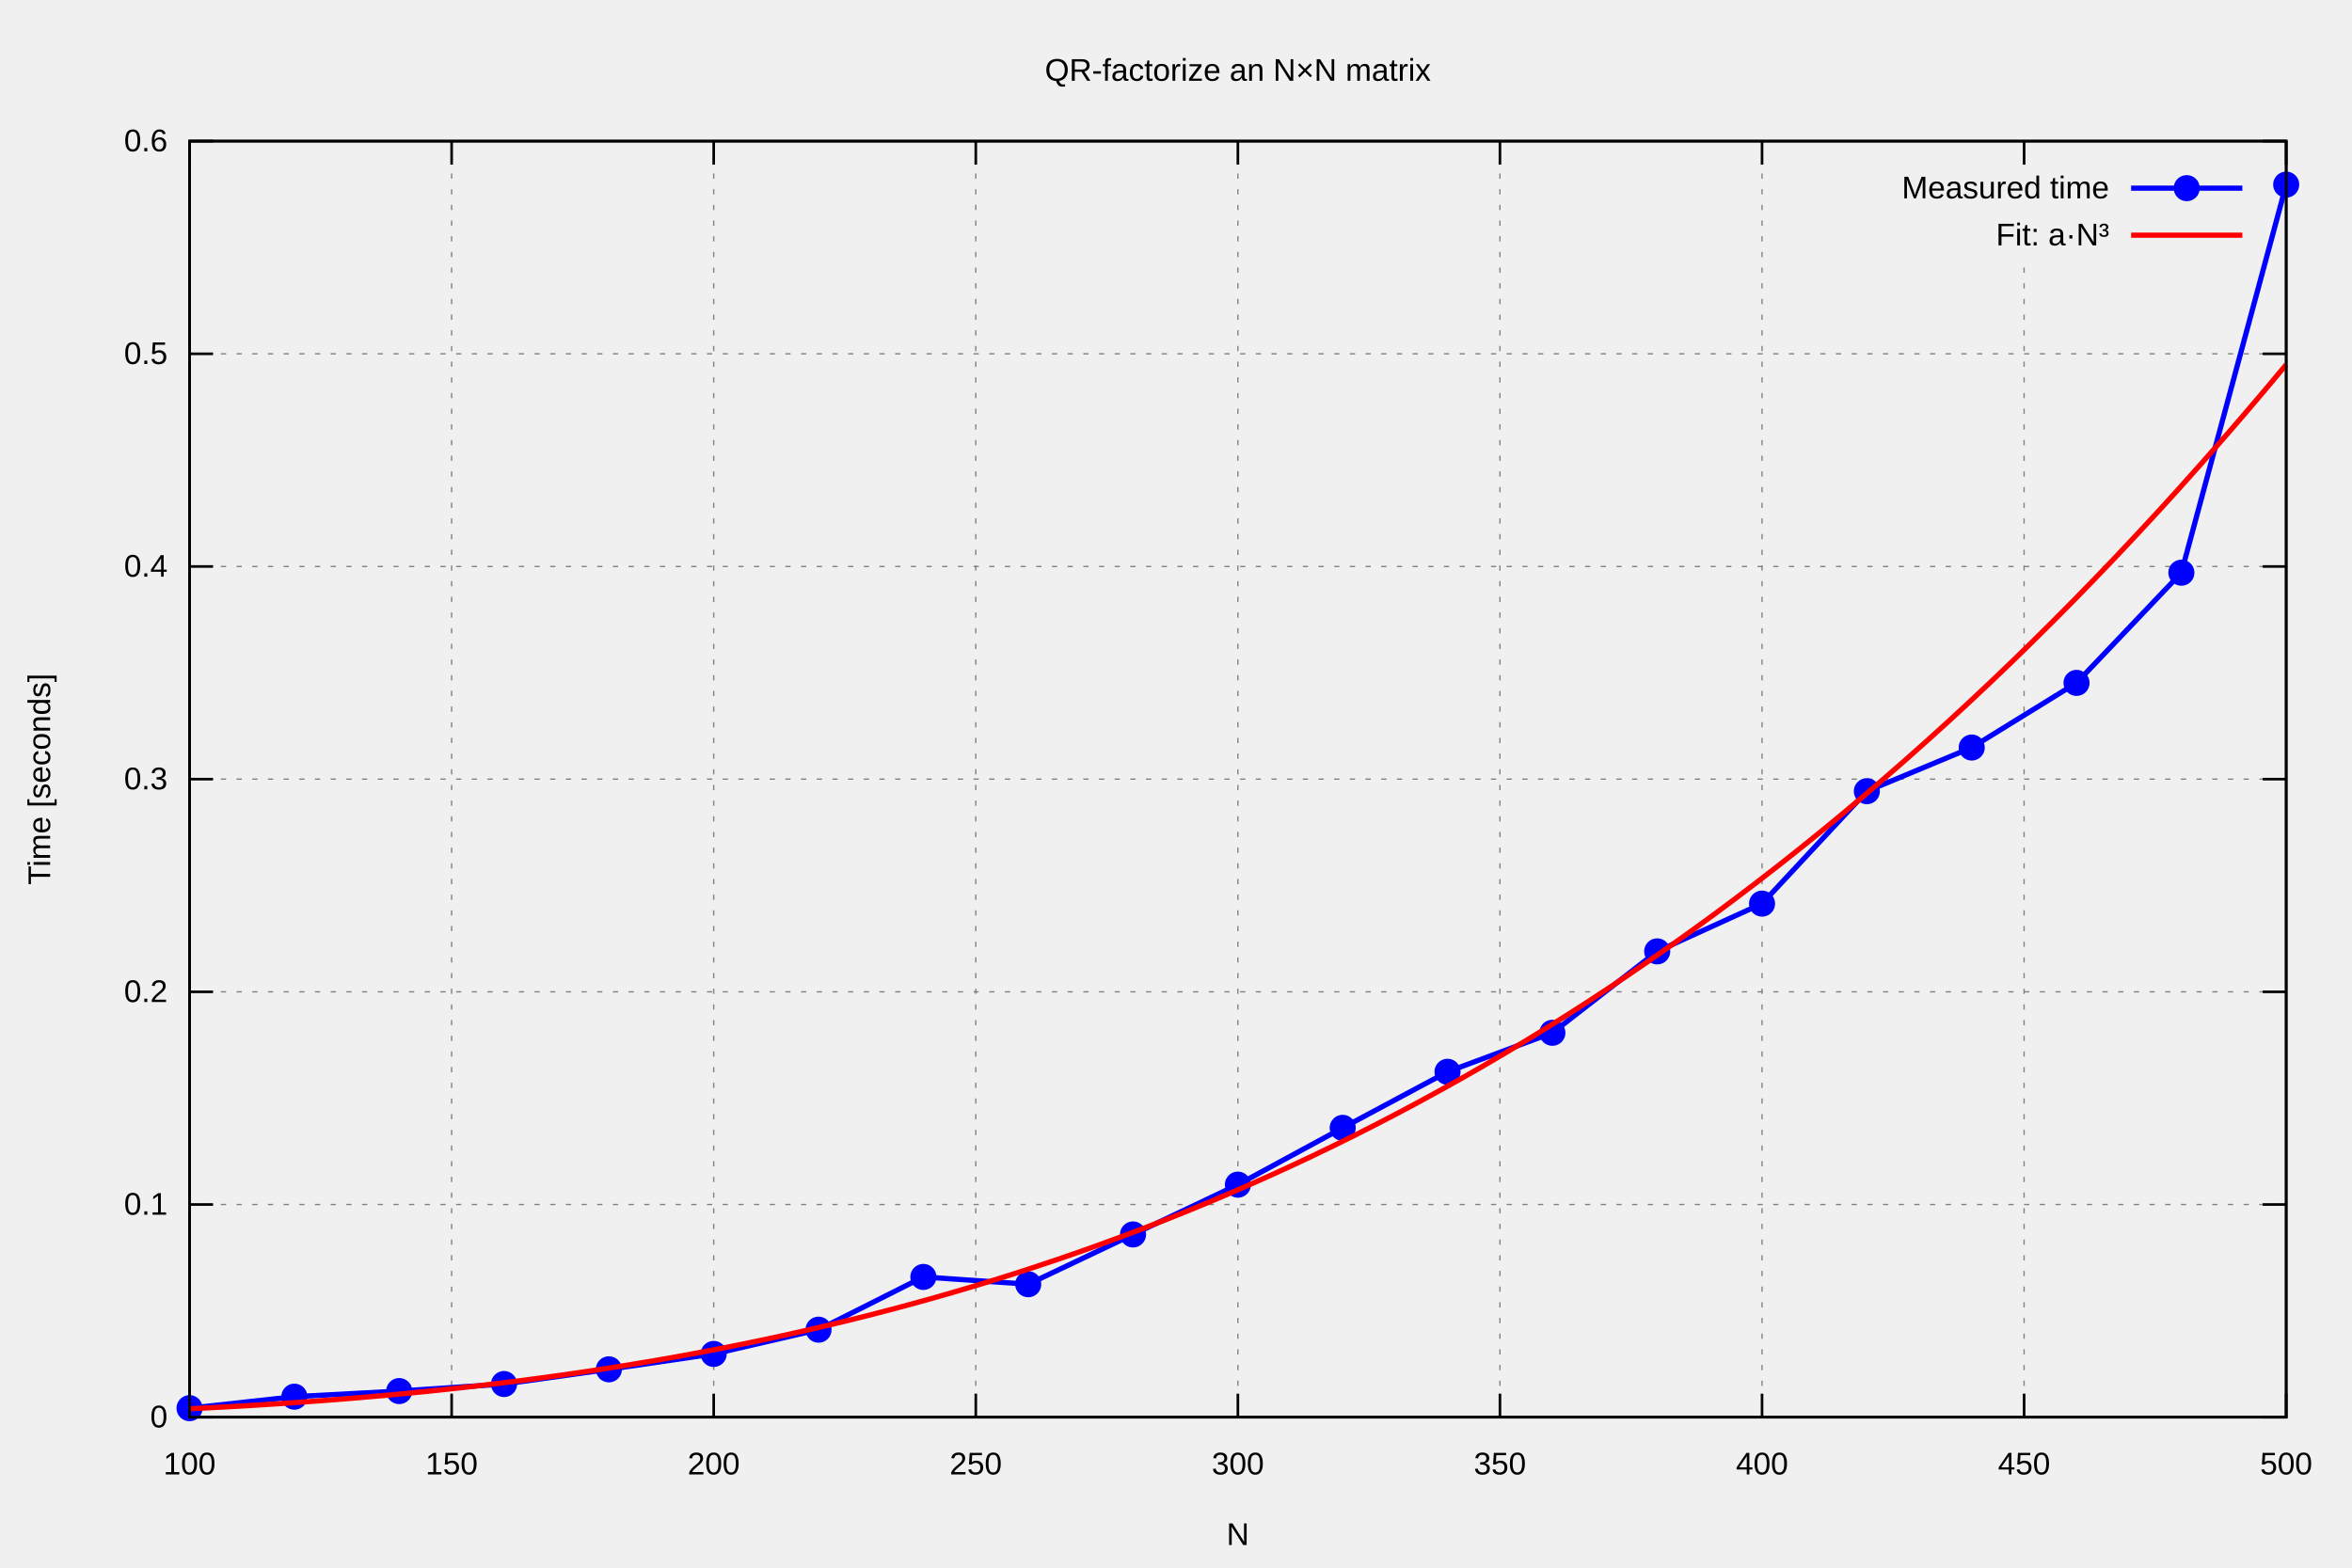
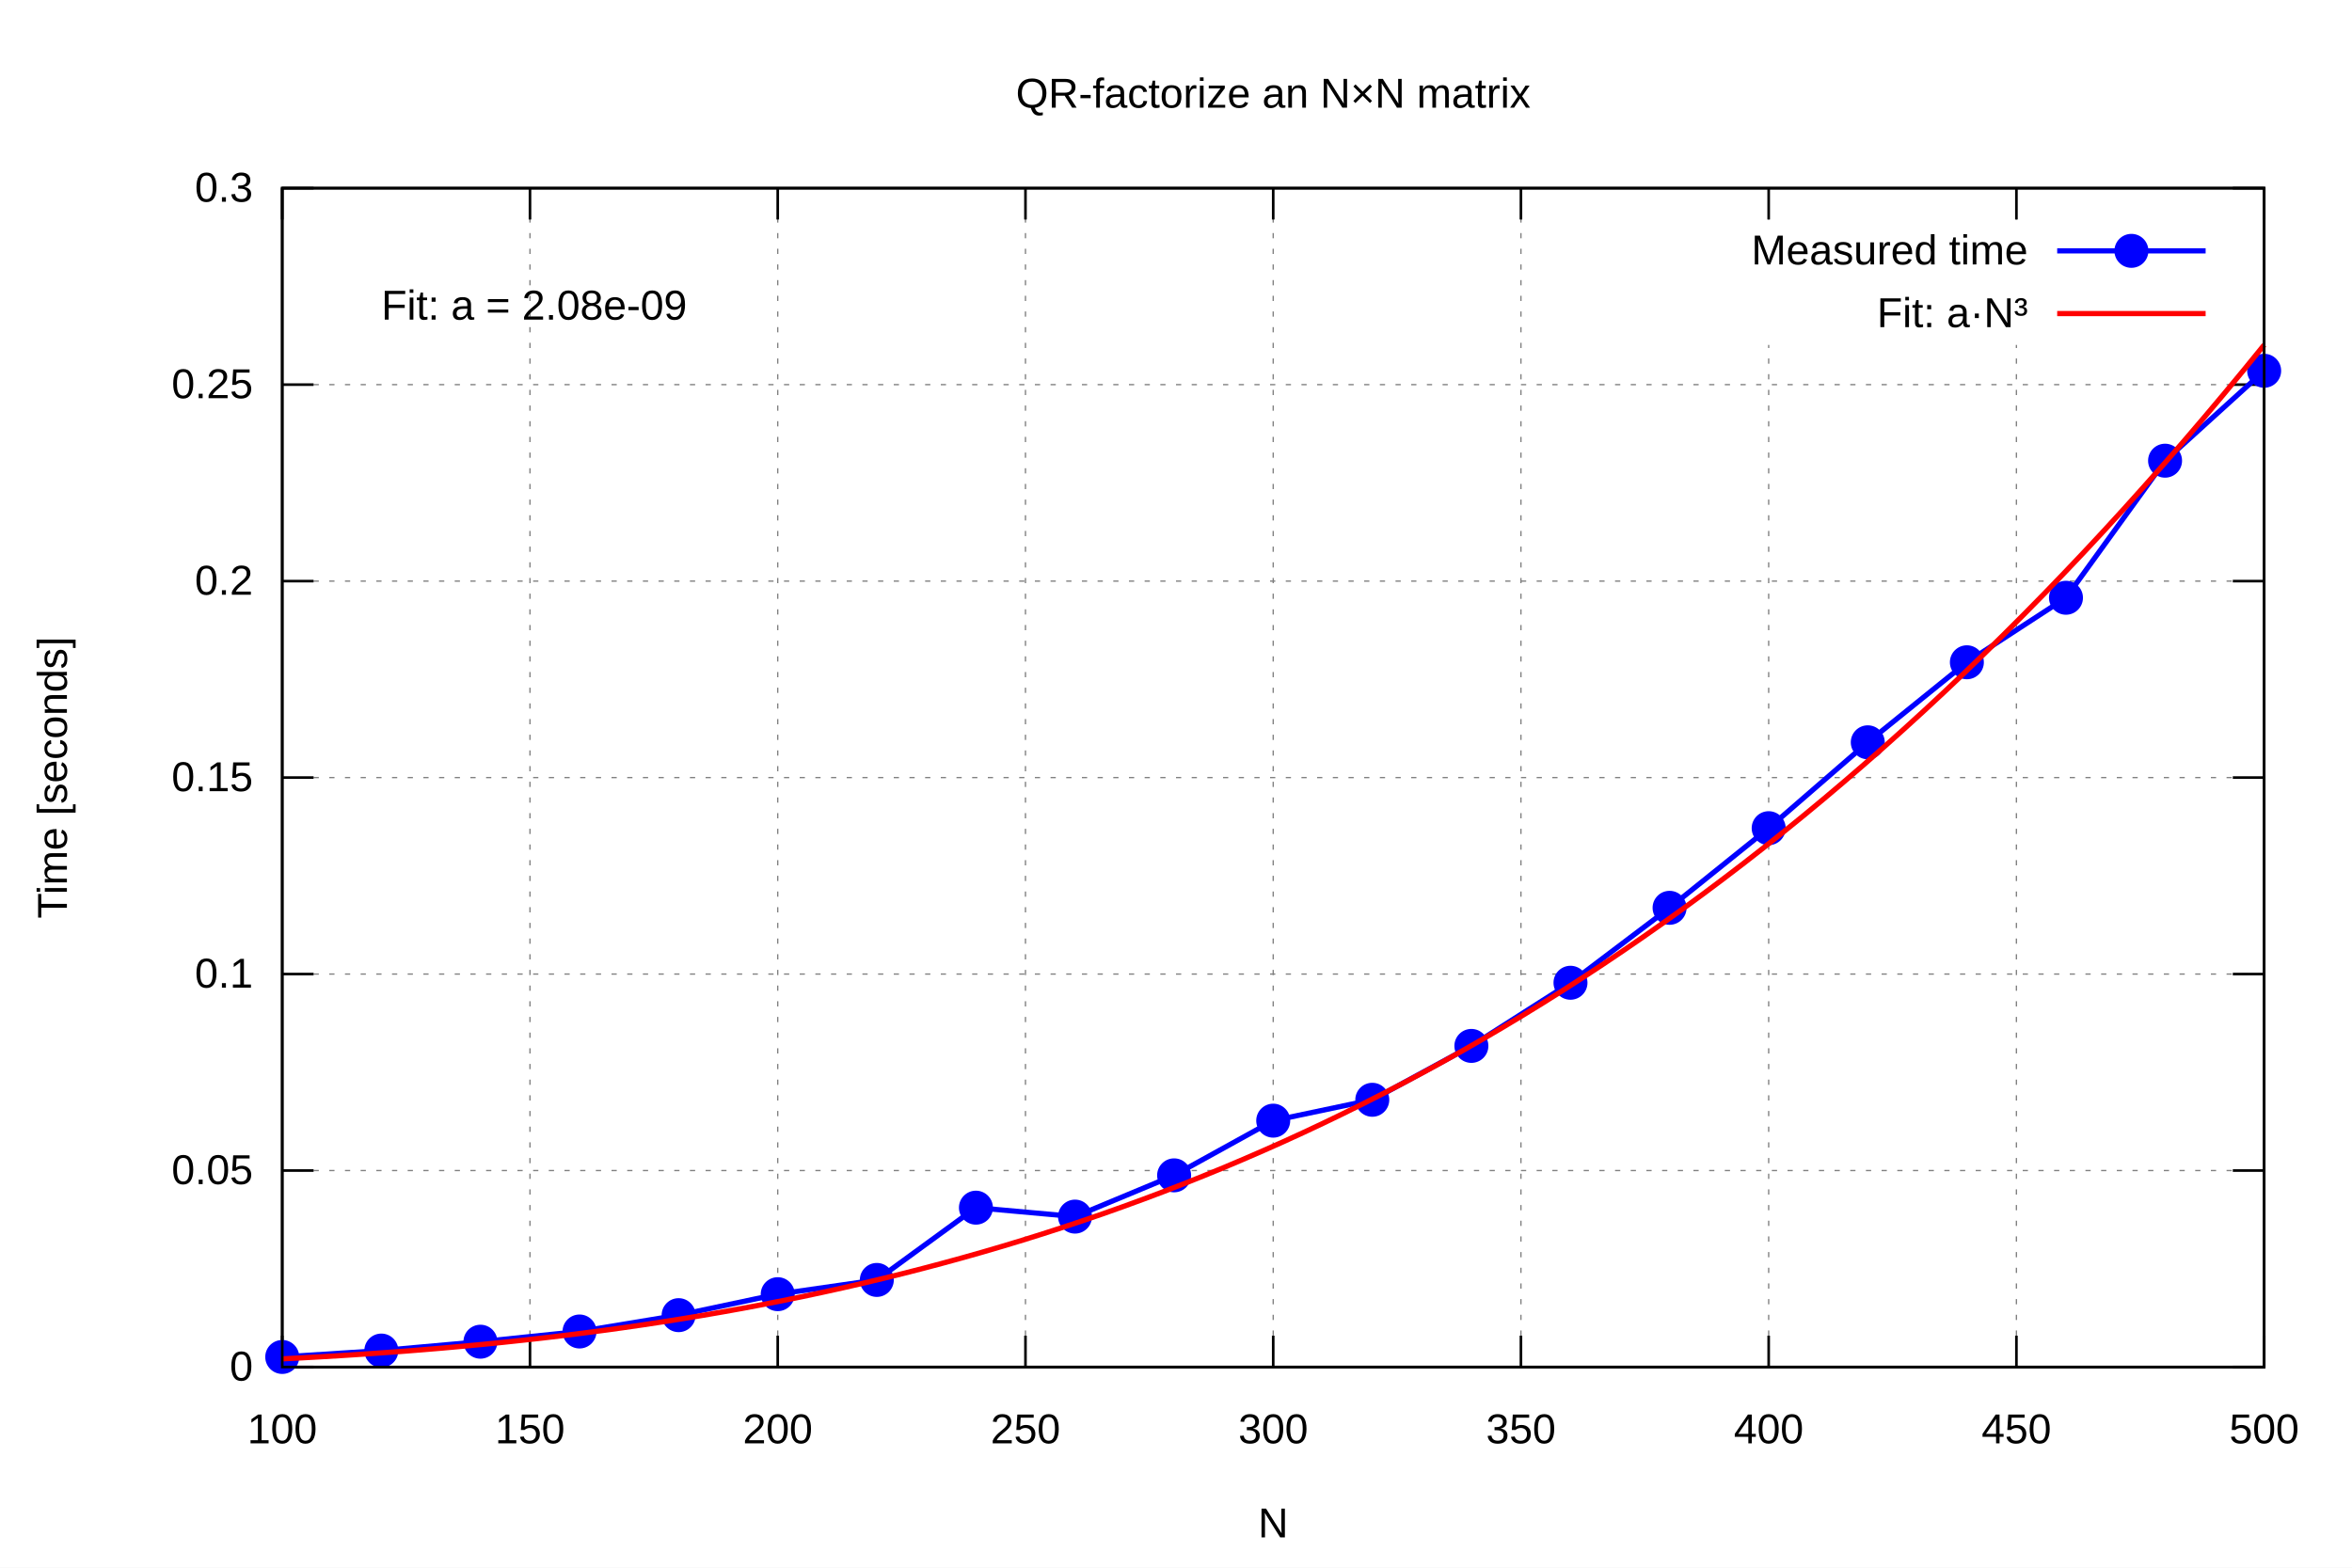
<svg xmlns="http://www.w3.org/2000/svg" xmlns:xlink="http://www.w3.org/1999/xlink" width="900" height="600" viewBox="0 0 900 600">
  <g id="gnuplot_canvas">
-     <rect x="0" y="0" width="900" height="600" fill="none" />
+     <rect x="0" y="0" width="900" height="600" fill="#ffffff" />
    <defs>
      <circle id="gpDot" r="0.5" stroke-width="0.5" stroke="currentColor" />
-       <path id="gpPt0" stroke-width="0.222" stroke="currentColor" d="M-1,0 h2 M0,-1 v2" />
-       <path id="gpPt1" stroke-width="0.222" stroke="currentColor" d="M-1,-1 L1,1 M1,-1 L-1,1" />
-       <path id="gpPt2" stroke-width="0.222" stroke="currentColor" d="M-1,0 L1,0 M0,-1 L0,1 M-1,-1 L1,1 M-1,1 L1,-1" />
-       <rect id="gpPt3" stroke-width="0.222" stroke="currentColor" x="-1" y="-1" width="2" height="2" />
-       <rect id="gpPt4" stroke-width="0.222" stroke="currentColor" fill="currentColor" x="-1" y="-1" width="2" height="2" />
-       <circle id="gpPt5" stroke-width="0.222" stroke="currentColor" cx="0" cy="0" r="1" />
+       <path id="gpPt0" stroke-width="0.167" stroke="currentColor" d="M-1,0 h2 M0,-1 v2" />
+       <path id="gpPt1" stroke-width="0.167" stroke="currentColor" d="M-1,-1 L1,1 M1,-1 L-1,1" />
+       <path id="gpPt2" stroke-width="0.167" stroke="currentColor" d="M-1,0 L1,0 M0,-1 L0,1 M-1,-1 L1,1 M-1,1 L1,-1" />
+       <rect id="gpPt3" stroke-width="0.167" stroke="currentColor" x="-1" y="-1" width="2" height="2" />
+       <rect id="gpPt4" stroke-width="0.167" stroke="currentColor" fill="currentColor" x="-1" y="-1" width="2" height="2" />
+       <circle id="gpPt5" stroke-width="0.167" stroke="currentColor" cx="0" cy="0" r="1" />
      <use xlink:href="#gpPt5" id="gpPt6" fill="currentColor" stroke="none" />
-       <path id="gpPt7" stroke-width="0.222" stroke="currentColor" d="M0,-1.33 L-1.33,0.67 L1.33,0.67 z" />
+       <path id="gpPt7" stroke-width="0.167" stroke="currentColor" d="M0,-1.33 L-1.33,0.67 L1.33,0.67 z" />
      <use xlink:href="#gpPt7" id="gpPt8" fill="currentColor" stroke="none" />
      <use xlink:href="#gpPt7" id="gpPt9" stroke="currentColor" transform="rotate(180)" />
      <use xlink:href="#gpPt9" id="gpPt10" fill="currentColor" stroke="none" />
      <use xlink:href="#gpPt3" id="gpPt11" stroke="currentColor" transform="rotate(45)" />
      <use xlink:href="#gpPt11" id="gpPt12" fill="currentColor" stroke="none" />
-       <path id="gpPt13" stroke-width="0.222" stroke="currentColor" d="M0,1.330 L1.265,0.411 L0.782,-1.067 L-0.782,-1.076 L-1.265,0.411 z" />
+       <path id="gpPt13" stroke-width="0.167" stroke="currentColor" d="M0,1.330 L1.265,0.411 L0.782,-1.067 L-0.782,-1.076 L-1.265,0.411 z" />
      <use xlink:href="#gpPt13" id="gpPt14" fill="currentColor" stroke="none" />
      <filter id="textbox" filterUnits="objectBoundingBox" x="0" y="0" height="1" width="1">
-         <feFlood flood-color="white" flood-opacity="1" result="bgnd" />
+         <feFlood flood-color="#FFFFFF" flood-opacity="1" result="bgnd" />
        <feComposite in="SourceGraphic" in2="bgnd" operator="atop" />
      </filter>
      <filter id="greybox" filterUnits="objectBoundingBox" x="0" y="0" height="1" width="1">
        <feFlood flood-color="lightgrey" flood-opacity="1" result="grey" />
        <feComposite in="SourceGraphic" in2="grey" operator="atop" />
      </filter>
    </defs>
-     <g fill="none" color="white" stroke="currentColor" stroke-width="1.00" stroke-linecap="butt" stroke-linejoin="miter">
- </g>
-     <g fill="none" color="black" stroke="currentColor" stroke-width="1.00" stroke-linecap="butt" stroke-linejoin="miter">
- </g>
-     <g fill="none" color="black" stroke="black" stroke-width="0.50" stroke-linecap="butt" stroke-linejoin="miter">
- </g>
-     <g fill="none" color="gray" stroke="currentColor" stroke-width="0.50" stroke-linecap="butt" stroke-linejoin="miter">
-       <path stroke="gray" stroke-dasharray="2,4" class="gridline" d="M72.53,542.40 L874.82,542.40  " />
-     </g>
-     <g fill="none" color="gray" stroke="gray" stroke-width="1.00" stroke-linecap="butt" stroke-linejoin="miter">
- </g>
-     <g fill="none" color="black" stroke="currentColor" stroke-width="1.00" stroke-linecap="butt" stroke-linejoin="miter">
-       <path stroke="black" d="M72.53,542.40 L81.53,542.40 M874.82,542.40 L865.82,542.40  " />
-       <g transform="translate(64.14,546.30)" stroke="none" fill="black" font-family="Arial" font-size="12.00" text-anchor="end">
+     <g fill="none" color="#FFFFFF" stroke="currentColor" stroke-width="1.00" stroke-linecap="butt" stroke-linejoin="miter">
+ </g>
+     <g fill="none" color="black" stroke="currentColor" stroke-width="1.00" stroke-linecap="butt" stroke-linejoin="miter">
+ </g>
+     <g fill="none" color="black" stroke="black" stroke-width="0.50" stroke-linecap="butt" stroke-linejoin="miter">
+ </g>
+     <g fill="none" color="gray" stroke="currentColor" stroke-width="0.50" stroke-linecap="butt" stroke-linejoin="miter">
+       <path stroke="gray" stroke-dasharray="2,4" class="gridline" d="M108.00,523.20 L866.39,523.20  " />
+     </g>
+     <g fill="none" color="gray" stroke="gray" stroke-width="1.00" stroke-linecap="butt" stroke-linejoin="miter">
+ </g>
+     <g fill="none" color="black" stroke="currentColor" stroke-width="1.00" stroke-linecap="butt" stroke-linejoin="miter">
+       <path stroke="black" d="M108.00,523.20 L120.00,523.20 M866.39,523.20 L854.39,523.20  " />
+       <g transform="translate(96.80,528.40)" stroke="none" fill="black" font-family="Arial" font-size="16.00" text-anchor="end">
        <text>
          <tspan font-family="Arial"> 0</tspan>
        </text>
      </g>
    </g>
    <g fill="none" color="black" stroke="currentColor" stroke-width="1.00" stroke-linecap="butt" stroke-linejoin="miter">
</g>
    <g fill="none" color="black" stroke="black" stroke-width="0.50" stroke-linecap="butt" stroke-linejoin="miter">
</g>
    <g fill="none" color="gray" stroke="currentColor" stroke-width="0.50" stroke-linecap="butt" stroke-linejoin="miter">
-       <path stroke="gray" stroke-dasharray="2,4" class="gridline" d="M72.53,461.00 L874.82,461.00  " />
-     </g>
-     <g fill="none" color="gray" stroke="gray" stroke-width="1.00" stroke-linecap="butt" stroke-linejoin="miter">
- </g>
-     <g fill="none" color="black" stroke="currentColor" stroke-width="1.00" stroke-linecap="butt" stroke-linejoin="miter">
-       <path stroke="black" d="M72.53,461.00 L81.53,461.00 M874.82,461.00 L865.82,461.00  " />
-       <g transform="translate(64.14,464.90)" stroke="none" fill="black" font-family="Arial" font-size="12.00" text-anchor="end">
+       <path stroke="gray" stroke-dasharray="2,4" class="gridline" d="M108.00,448.00 L866.39,448.00  " />
+     </g>
+     <g fill="none" color="gray" stroke="gray" stroke-width="1.00" stroke-linecap="butt" stroke-linejoin="miter">
+ </g>
+     <g fill="none" color="black" stroke="currentColor" stroke-width="1.00" stroke-linecap="butt" stroke-linejoin="miter">
+       <path stroke="black" d="M108.00,448.00 L120.00,448.00 M866.39,448.00 L854.39,448.00  " />
+       <g transform="translate(96.80,453.20)" stroke="none" fill="black" font-family="Arial" font-size="16.00" text-anchor="end">
+         <text>
+           <tspan font-family="Arial"> 0.05</tspan>
+         </text>
+       </g>
+     </g>
+     <g fill="none" color="black" stroke="currentColor" stroke-width="1.00" stroke-linecap="butt" stroke-linejoin="miter">
+ </g>
+     <g fill="none" color="black" stroke="black" stroke-width="0.50" stroke-linecap="butt" stroke-linejoin="miter">
+ </g>
+     <g fill="none" color="gray" stroke="currentColor" stroke-width="0.50" stroke-linecap="butt" stroke-linejoin="miter">
+       <path stroke="gray" stroke-dasharray="2,4" class="gridline" d="M108.00,372.80 L866.39,372.80  " />
+     </g>
+     <g fill="none" color="gray" stroke="gray" stroke-width="1.00" stroke-linecap="butt" stroke-linejoin="miter">
+ </g>
+     <g fill="none" color="black" stroke="currentColor" stroke-width="1.00" stroke-linecap="butt" stroke-linejoin="miter">
+       <path stroke="black" d="M108.00,372.80 L120.00,372.80 M866.39,372.80 L854.39,372.80  " />
+       <g transform="translate(96.80,378.00)" stroke="none" fill="black" font-family="Arial" font-size="16.00" text-anchor="end">
        <text>
          <tspan font-family="Arial"> 0.1</tspan>
        </text>
      </g>
    </g>
    <g fill="none" color="black" stroke="currentColor" stroke-width="1.00" stroke-linecap="butt" stroke-linejoin="miter">
</g>
    <g fill="none" color="black" stroke="black" stroke-width="0.50" stroke-linecap="butt" stroke-linejoin="miter">
</g>
    <g fill="none" color="gray" stroke="currentColor" stroke-width="0.50" stroke-linecap="butt" stroke-linejoin="miter">
-       <path stroke="gray" stroke-dasharray="2,4" class="gridline" d="M72.53,379.60 L874.82,379.60  " />
-     </g>
-     <g fill="none" color="gray" stroke="gray" stroke-width="1.00" stroke-linecap="butt" stroke-linejoin="miter">
- </g>
-     <g fill="none" color="black" stroke="currentColor" stroke-width="1.00" stroke-linecap="butt" stroke-linejoin="miter">
-       <path stroke="black" d="M72.53,379.60 L81.53,379.60 M874.82,379.60 L865.82,379.60  " />
-       <g transform="translate(64.14,383.50)" stroke="none" fill="black" font-family="Arial" font-size="12.00" text-anchor="end">
+       <path stroke="gray" stroke-dasharray="2,4" class="gridline" d="M108.00,297.60 L866.39,297.60  " />
+     </g>
+     <g fill="none" color="gray" stroke="gray" stroke-width="1.00" stroke-linecap="butt" stroke-linejoin="miter">
+ </g>
+     <g fill="none" color="black" stroke="currentColor" stroke-width="1.00" stroke-linecap="butt" stroke-linejoin="miter">
+       <path stroke="black" d="M108.00,297.60 L120.00,297.60 M866.39,297.60 L854.39,297.60  " />
+       <g transform="translate(96.80,302.80)" stroke="none" fill="black" font-family="Arial" font-size="16.00" text-anchor="end">
+         <text>
+           <tspan font-family="Arial"> 0.15</tspan>
+         </text>
+       </g>
+     </g>
+     <g fill="none" color="black" stroke="currentColor" stroke-width="1.00" stroke-linecap="butt" stroke-linejoin="miter">
+ </g>
+     <g fill="none" color="black" stroke="black" stroke-width="0.50" stroke-linecap="butt" stroke-linejoin="miter">
+ </g>
+     <g fill="none" color="gray" stroke="currentColor" stroke-width="0.50" stroke-linecap="butt" stroke-linejoin="miter">
+       <path stroke="gray" stroke-dasharray="2,4" class="gridline" d="M108.00,222.41 L866.39,222.41  " />
+     </g>
+     <g fill="none" color="gray" stroke="gray" stroke-width="1.00" stroke-linecap="butt" stroke-linejoin="miter">
+ </g>
+     <g fill="none" color="black" stroke="currentColor" stroke-width="1.00" stroke-linecap="butt" stroke-linejoin="miter">
+       <path stroke="black" d="M108.00,222.41 L120.00,222.41 M866.39,222.41 L854.39,222.41  " />
+       <g transform="translate(96.80,227.61)" stroke="none" fill="black" font-family="Arial" font-size="16.00" text-anchor="end">
        <text>
          <tspan font-family="Arial"> 0.2</tspan>
        </text>
      </g>
    </g>
    <g fill="none" color="black" stroke="currentColor" stroke-width="1.00" stroke-linecap="butt" stroke-linejoin="miter">
</g>
    <g fill="none" color="black" stroke="black" stroke-width="0.50" stroke-linecap="butt" stroke-linejoin="miter">
</g>
    <g fill="none" color="gray" stroke="currentColor" stroke-width="0.50" stroke-linecap="butt" stroke-linejoin="miter">
-       <path stroke="gray" stroke-dasharray="2,4" class="gridline" d="M72.53,298.20 L874.82,298.20  " />
-     </g>
-     <g fill="none" color="gray" stroke="gray" stroke-width="1.00" stroke-linecap="butt" stroke-linejoin="miter">
- </g>
-     <g fill="none" color="black" stroke="currentColor" stroke-width="1.00" stroke-linecap="butt" stroke-linejoin="miter">
-       <path stroke="black" d="M72.53,298.20 L81.53,298.20 M874.82,298.20 L865.82,298.20  " />
-       <g transform="translate(64.14,302.10)" stroke="none" fill="black" font-family="Arial" font-size="12.00" text-anchor="end">
+       <path stroke="gray" stroke-dasharray="2,4" class="gridline" d="M108.00,147.21 L866.39,147.21  " />
+     </g>
+     <g fill="none" color="gray" stroke="gray" stroke-width="1.00" stroke-linecap="butt" stroke-linejoin="miter">
+ </g>
+     <g fill="none" color="black" stroke="currentColor" stroke-width="1.00" stroke-linecap="butt" stroke-linejoin="miter">
+       <path stroke="black" d="M108.00,147.21 L120.00,147.21 M866.39,147.21 L854.39,147.21  " />
+       <g transform="translate(96.80,152.41)" stroke="none" fill="black" font-family="Arial" font-size="16.00" text-anchor="end">
+         <text>
+           <tspan font-family="Arial"> 0.25</tspan>
+         </text>
+       </g>
+     </g>
+     <g fill="none" color="black" stroke="currentColor" stroke-width="1.00" stroke-linecap="butt" stroke-linejoin="miter">
+ </g>
+     <g fill="none" color="black" stroke="black" stroke-width="0.50" stroke-linecap="butt" stroke-linejoin="miter">
+ </g>
+     <g fill="none" color="gray" stroke="currentColor" stroke-width="0.50" stroke-linecap="butt" stroke-linejoin="miter">
+       <path stroke="gray" stroke-dasharray="2,4" class="gridline" d="M108.00,72.01 L866.39,72.01  " />
+     </g>
+     <g fill="none" color="gray" stroke="gray" stroke-width="1.00" stroke-linecap="butt" stroke-linejoin="miter">
+ </g>
+     <g fill="none" color="black" stroke="currentColor" stroke-width="1.00" stroke-linecap="butt" stroke-linejoin="miter">
+       <path stroke="black" d="M108.00,72.01 L120.00,72.01 M866.39,72.01 L854.39,72.01  " />
+       <g transform="translate(96.80,77.21)" stroke="none" fill="black" font-family="Arial" font-size="16.00" text-anchor="end">
        <text>
          <tspan font-family="Arial"> 0.3</tspan>
        </text>
      </g>
    </g>
    <g fill="none" color="black" stroke="currentColor" stroke-width="1.00" stroke-linecap="butt" stroke-linejoin="miter">
</g>
    <g fill="none" color="black" stroke="black" stroke-width="0.50" stroke-linecap="butt" stroke-linejoin="miter">
</g>
    <g fill="none" color="gray" stroke="currentColor" stroke-width="0.50" stroke-linecap="butt" stroke-linejoin="miter">
-       <path stroke="gray" stroke-dasharray="2,4" class="gridline" d="M72.53,216.81 L874.82,216.81  " />
-     </g>
-     <g fill="none" color="gray" stroke="gray" stroke-width="1.00" stroke-linecap="butt" stroke-linejoin="miter">
- </g>
-     <g fill="none" color="black" stroke="currentColor" stroke-width="1.00" stroke-linecap="butt" stroke-linejoin="miter">
-       <path stroke="black" d="M72.53,216.81 L81.53,216.81 M874.82,216.81 L865.82,216.81  " />
-       <g transform="translate(64.14,220.71)" stroke="none" fill="black" font-family="Arial" font-size="12.00" text-anchor="end">
-         <text>
-           <tspan font-family="Arial"> 0.4</tspan>
-         </text>
-       </g>
-     </g>
-     <g fill="none" color="black" stroke="currentColor" stroke-width="1.00" stroke-linecap="butt" stroke-linejoin="miter">
- </g>
-     <g fill="none" color="black" stroke="black" stroke-width="0.50" stroke-linecap="butt" stroke-linejoin="miter">
- </g>
-     <g fill="none" color="gray" stroke="currentColor" stroke-width="0.50" stroke-linecap="butt" stroke-linejoin="miter">
-       <path stroke="gray" stroke-dasharray="2,4" class="gridline" d="M72.53,135.41 L874.82,135.41  " />
-     </g>
-     <g fill="none" color="gray" stroke="gray" stroke-width="1.00" stroke-linecap="butt" stroke-linejoin="miter">
- </g>
-     <g fill="none" color="black" stroke="currentColor" stroke-width="1.00" stroke-linecap="butt" stroke-linejoin="miter">
-       <path stroke="black" d="M72.53,135.41 L81.53,135.41 M874.82,135.41 L865.82,135.41  " />
-       <g transform="translate(64.14,139.31)" stroke="none" fill="black" font-family="Arial" font-size="12.00" text-anchor="end">
-         <text>
-           <tspan font-family="Arial"> 0.5</tspan>
-         </text>
-       </g>
-     </g>
-     <g fill="none" color="black" stroke="currentColor" stroke-width="1.00" stroke-linecap="butt" stroke-linejoin="miter">
- </g>
-     <g fill="none" color="black" stroke="black" stroke-width="0.50" stroke-linecap="butt" stroke-linejoin="miter">
- </g>
-     <g fill="none" color="gray" stroke="currentColor" stroke-width="0.50" stroke-linecap="butt" stroke-linejoin="miter">
-       <path stroke="gray" stroke-dasharray="2,4" class="gridline" d="M72.53,54.01 L874.82,54.01  " />
-     </g>
-     <g fill="none" color="gray" stroke="gray" stroke-width="1.00" stroke-linecap="butt" stroke-linejoin="miter">
- </g>
-     <g fill="none" color="black" stroke="currentColor" stroke-width="1.00" stroke-linecap="butt" stroke-linejoin="miter">
-       <path stroke="black" d="M72.53,54.01 L81.53,54.01 M874.82,54.01 L865.82,54.01  " />
-       <g transform="translate(64.14,57.91)" stroke="none" fill="black" font-family="Arial" font-size="12.00" text-anchor="end">
-         <text>
-           <tspan font-family="Arial"> 0.6</tspan>
-         </text>
-       </g>
-     </g>
-     <g fill="none" color="black" stroke="currentColor" stroke-width="1.00" stroke-linecap="butt" stroke-linejoin="miter">
- </g>
-     <g fill="none" color="black" stroke="black" stroke-width="0.50" stroke-linecap="butt" stroke-linejoin="miter">
- </g>
-     <g fill="none" color="gray" stroke="currentColor" stroke-width="0.50" stroke-linecap="butt" stroke-linejoin="miter">
-       <path stroke="gray" stroke-dasharray="2,4" class="gridline" d="M72.53,542.40 L72.53,54.01  " />
-     </g>
-     <g fill="none" color="gray" stroke="gray" stroke-width="1.00" stroke-linecap="butt" stroke-linejoin="miter">
- </g>
-     <g fill="none" color="black" stroke="currentColor" stroke-width="1.00" stroke-linecap="butt" stroke-linejoin="miter">
-       <path stroke="black" d="M72.53,542.40 L72.53,533.40 M72.53,54.01 L72.53,63.01  " />
-       <g transform="translate(72.53,564.30)" stroke="none" fill="black" font-family="Arial" font-size="12.00" text-anchor="middle">
+       <path stroke="gray" stroke-dasharray="2,4" class="gridline" d="M108.00,523.20 L108.00,72.01  " />
+     </g>
+     <g fill="none" color="gray" stroke="gray" stroke-width="1.00" stroke-linecap="butt" stroke-linejoin="miter">
+ </g>
+     <g fill="none" color="black" stroke="currentColor" stroke-width="1.00" stroke-linecap="butt" stroke-linejoin="miter">
+       <path stroke="black" d="M108.00,523.20 L108.00,511.20 M108.00,72.01 L108.00,84.01  " />
+       <g transform="translate(108.00,552.40)" stroke="none" fill="black" font-family="Arial" font-size="16.00" text-anchor="middle">
        <text>
          <tspan font-family="Arial"> 100</tspan>
        </text>
      </g>
    </g>
    <g fill="none" color="black" stroke="currentColor" stroke-width="1.00" stroke-linecap="butt" stroke-linejoin="miter">
</g>
    <g fill="none" color="black" stroke="black" stroke-width="0.50" stroke-linecap="butt" stroke-linejoin="miter">
</g>
    <g fill="none" color="gray" stroke="currentColor" stroke-width="0.50" stroke-linecap="butt" stroke-linejoin="miter">
-       <path stroke="gray" stroke-dasharray="2,4" class="gridline" d="M172.82,542.40 L172.82,54.01  " />
-     </g>
-     <g fill="none" color="gray" stroke="gray" stroke-width="1.00" stroke-linecap="butt" stroke-linejoin="miter">
- </g>
-     <g fill="none" color="black" stroke="currentColor" stroke-width="1.00" stroke-linecap="butt" stroke-linejoin="miter">
-       <path stroke="black" d="M172.82,542.40 L172.82,533.40 M172.82,54.01 L172.82,63.01  " />
-       <g transform="translate(172.82,564.30)" stroke="none" fill="black" font-family="Arial" font-size="12.00" text-anchor="middle">
+       <path stroke="gray" stroke-dasharray="2,4" class="gridline" d="M202.80,523.20 L202.80,72.01  " />
+     </g>
+     <g fill="none" color="gray" stroke="gray" stroke-width="1.00" stroke-linecap="butt" stroke-linejoin="miter">
+ </g>
+     <g fill="none" color="black" stroke="currentColor" stroke-width="1.00" stroke-linecap="butt" stroke-linejoin="miter">
+       <path stroke="black" d="M202.80,523.20 L202.80,511.20 M202.80,72.01 L202.80,84.01  " />
+       <g transform="translate(202.80,552.40)" stroke="none" fill="black" font-family="Arial" font-size="16.00" text-anchor="middle">
        <text>
          <tspan font-family="Arial"> 150</tspan>
        </text>
      </g>
    </g>
    <g fill="none" color="black" stroke="currentColor" stroke-width="1.00" stroke-linecap="butt" stroke-linejoin="miter">
</g>
    <g fill="none" color="black" stroke="black" stroke-width="0.50" stroke-linecap="butt" stroke-linejoin="miter">
</g>
    <g fill="none" color="gray" stroke="currentColor" stroke-width="0.50" stroke-linecap="butt" stroke-linejoin="miter">
-       <path stroke="gray" stroke-dasharray="2,4" class="gridline" d="M273.10,542.40 L273.10,54.01  " />
-     </g>
-     <g fill="none" color="gray" stroke="gray" stroke-width="1.00" stroke-linecap="butt" stroke-linejoin="miter">
- </g>
-     <g fill="none" color="black" stroke="currentColor" stroke-width="1.00" stroke-linecap="butt" stroke-linejoin="miter">
-       <path stroke="black" d="M273.10,542.40 L273.10,533.40 M273.10,54.01 L273.10,63.01  " />
-       <g transform="translate(273.10,564.30)" stroke="none" fill="black" font-family="Arial" font-size="12.00" text-anchor="middle">
+       <path stroke="gray" stroke-dasharray="2,4" class="gridline" d="M297.60,523.20 L297.60,72.01  " />
+     </g>
+     <g fill="none" color="gray" stroke="gray" stroke-width="1.00" stroke-linecap="butt" stroke-linejoin="miter">
+ </g>
+     <g fill="none" color="black" stroke="currentColor" stroke-width="1.00" stroke-linecap="butt" stroke-linejoin="miter">
+       <path stroke="black" d="M297.60,523.20 L297.60,511.20 M297.60,72.01 L297.60,84.01  " />
+       <g transform="translate(297.60,552.40)" stroke="none" fill="black" font-family="Arial" font-size="16.00" text-anchor="middle">
        <text>
          <tspan font-family="Arial"> 200</tspan>
        </text>
      </g>
    </g>
    <g fill="none" color="black" stroke="currentColor" stroke-width="1.00" stroke-linecap="butt" stroke-linejoin="miter">
</g>
    <g fill="none" color="black" stroke="black" stroke-width="0.50" stroke-linecap="butt" stroke-linejoin="miter">
</g>
    <g fill="none" color="gray" stroke="currentColor" stroke-width="0.50" stroke-linecap="butt" stroke-linejoin="miter">
-       <path stroke="gray" stroke-dasharray="2,4" class="gridline" d="M373.39,542.40 L373.39,54.01  " />
-     </g>
-     <g fill="none" color="gray" stroke="gray" stroke-width="1.00" stroke-linecap="butt" stroke-linejoin="miter">
- </g>
-     <g fill="none" color="black" stroke="currentColor" stroke-width="1.00" stroke-linecap="butt" stroke-linejoin="miter">
-       <path stroke="black" d="M373.39,542.40 L373.39,533.40 M373.39,54.01 L373.39,63.01  " />
-       <g transform="translate(373.39,564.30)" stroke="none" fill="black" font-family="Arial" font-size="12.00" text-anchor="middle">
+       <path stroke="gray" stroke-dasharray="2,4" class="gridline" d="M392.40,523.20 L392.40,72.01  " />
+     </g>
+     <g fill="none" color="gray" stroke="gray" stroke-width="1.00" stroke-linecap="butt" stroke-linejoin="miter">
+ </g>
+     <g fill="none" color="black" stroke="currentColor" stroke-width="1.00" stroke-linecap="butt" stroke-linejoin="miter">
+       <path stroke="black" d="M392.40,523.20 L392.40,511.20 M392.40,72.01 L392.40,84.01  " />
+       <g transform="translate(392.40,552.40)" stroke="none" fill="black" font-family="Arial" font-size="16.00" text-anchor="middle">
        <text>
          <tspan font-family="Arial"> 250</tspan>
        </text>
      </g>
    </g>
    <g fill="none" color="black" stroke="currentColor" stroke-width="1.00" stroke-linecap="butt" stroke-linejoin="miter">
</g>
    <g fill="none" color="black" stroke="black" stroke-width="0.50" stroke-linecap="butt" stroke-linejoin="miter">
</g>
    <g fill="none" color="gray" stroke="currentColor" stroke-width="0.50" stroke-linecap="butt" stroke-linejoin="miter">
-       <path stroke="gray" stroke-dasharray="2,4" class="gridline" d="M473.68,542.40 L473.68,54.01  " />
-     </g>
-     <g fill="none" color="gray" stroke="gray" stroke-width="1.00" stroke-linecap="butt" stroke-linejoin="miter">
- </g>
-     <g fill="none" color="black" stroke="currentColor" stroke-width="1.00" stroke-linecap="butt" stroke-linejoin="miter">
-       <path stroke="black" d="M473.68,542.40 L473.68,533.40 M473.68,54.01 L473.68,63.01  " />
-       <g transform="translate(473.68,564.30)" stroke="none" fill="black" font-family="Arial" font-size="12.00" text-anchor="middle">
+       <path stroke="gray" stroke-dasharray="2,4" class="gridline" d="M487.20,523.20 L487.20,72.01  " />
+     </g>
+     <g fill="none" color="gray" stroke="gray" stroke-width="1.00" stroke-linecap="butt" stroke-linejoin="miter">
+ </g>
+     <g fill="none" color="black" stroke="currentColor" stroke-width="1.00" stroke-linecap="butt" stroke-linejoin="miter">
+       <path stroke="black" d="M487.20,523.20 L487.20,511.20 M487.20,72.01 L487.20,84.01  " />
+       <g transform="translate(487.20,552.40)" stroke="none" fill="black" font-family="Arial" font-size="16.00" text-anchor="middle">
        <text>
          <tspan font-family="Arial"> 300</tspan>
        </text>
      </g>
    </g>
    <g fill="none" color="black" stroke="currentColor" stroke-width="1.00" stroke-linecap="butt" stroke-linejoin="miter">
</g>
    <g fill="none" color="black" stroke="black" stroke-width="0.50" stroke-linecap="butt" stroke-linejoin="miter">
</g>
    <g fill="none" color="gray" stroke="currentColor" stroke-width="0.50" stroke-linecap="butt" stroke-linejoin="miter">
-       <path stroke="gray" stroke-dasharray="2,4" class="gridline" d="M573.96,542.40 L573.96,54.01  " />
-     </g>
-     <g fill="none" color="gray" stroke="gray" stroke-width="1.00" stroke-linecap="butt" stroke-linejoin="miter">
- </g>
-     <g fill="none" color="black" stroke="currentColor" stroke-width="1.00" stroke-linecap="butt" stroke-linejoin="miter">
-       <path stroke="black" d="M573.96,542.40 L573.96,533.40 M573.96,54.01 L573.96,63.01  " />
-       <g transform="translate(573.96,564.30)" stroke="none" fill="black" font-family="Arial" font-size="12.00" text-anchor="middle">
+       <path stroke="gray" stroke-dasharray="2,4" class="gridline" d="M581.99,523.20 L581.99,72.01  " />
+     </g>
+     <g fill="none" color="gray" stroke="gray" stroke-width="1.00" stroke-linecap="butt" stroke-linejoin="miter">
+ </g>
+     <g fill="none" color="black" stroke="currentColor" stroke-width="1.00" stroke-linecap="butt" stroke-linejoin="miter">
+       <path stroke="black" d="M581.99,523.20 L581.99,511.20 M581.99,72.01 L581.99,84.01  " />
+       <g transform="translate(581.99,552.40)" stroke="none" fill="black" font-family="Arial" font-size="16.00" text-anchor="middle">
        <text>
          <tspan font-family="Arial"> 350</tspan>
        </text>
      </g>
    </g>
    <g fill="none" color="black" stroke="currentColor" stroke-width="1.00" stroke-linecap="butt" stroke-linejoin="miter">
</g>
    <g fill="none" color="black" stroke="black" stroke-width="0.50" stroke-linecap="butt" stroke-linejoin="miter">
</g>
    <g fill="none" color="gray" stroke="currentColor" stroke-width="0.50" stroke-linecap="butt" stroke-linejoin="miter">
-       <path stroke="gray" stroke-dasharray="2,4" class="gridline" d="M674.25,542.40 L674.25,54.01  " />
-     </g>
-     <g fill="none" color="gray" stroke="gray" stroke-width="1.00" stroke-linecap="butt" stroke-linejoin="miter">
- </g>
-     <g fill="none" color="black" stroke="currentColor" stroke-width="1.00" stroke-linecap="butt" stroke-linejoin="miter">
-       <path stroke="black" d="M674.25,542.40 L674.25,533.40 M674.25,54.01 L674.25,63.01  " />
-       <g transform="translate(674.25,564.30)" stroke="none" fill="black" font-family="Arial" font-size="12.00" text-anchor="middle">
+       <path stroke="gray" stroke-dasharray="2,4" class="gridline" d="M676.79,523.20 L676.79,132.01 M676.79,84.01 L676.79,72.01  " />
+     </g>
+     <g fill="none" color="gray" stroke="gray" stroke-width="1.00" stroke-linecap="butt" stroke-linejoin="miter">
+ </g>
+     <g fill="none" color="black" stroke="currentColor" stroke-width="1.00" stroke-linecap="butt" stroke-linejoin="miter">
+       <path stroke="black" d="M676.79,523.20 L676.79,511.20 M676.79,72.01 L676.79,84.01  " />
+       <g transform="translate(676.79,552.40)" stroke="none" fill="black" font-family="Arial" font-size="16.00" text-anchor="middle">
        <text>
          <tspan font-family="Arial"> 400</tspan>
        </text>
      </g>
    </g>
    <g fill="none" color="black" stroke="currentColor" stroke-width="1.00" stroke-linecap="butt" stroke-linejoin="miter">
</g>
    <g fill="none" color="black" stroke="black" stroke-width="0.50" stroke-linecap="butt" stroke-linejoin="miter">
</g>
    <g fill="none" color="gray" stroke="currentColor" stroke-width="0.50" stroke-linecap="butt" stroke-linejoin="miter">
-       <path stroke="gray" stroke-dasharray="2,4" class="gridline" d="M774.53,542.40 L774.53,99.01 M774.53,63.01 L774.53,54.01  " />
-     </g>
-     <g fill="none" color="gray" stroke="gray" stroke-width="1.00" stroke-linecap="butt" stroke-linejoin="miter">
- </g>
-     <g fill="none" color="black" stroke="currentColor" stroke-width="1.00" stroke-linecap="butt" stroke-linejoin="miter">
-       <path stroke="black" d="M774.53,542.40 L774.53,533.40 M774.53,54.01 L774.53,63.01  " />
-       <g transform="translate(774.53,564.30)" stroke="none" fill="black" font-family="Arial" font-size="12.00" text-anchor="middle">
+       <path stroke="gray" stroke-dasharray="2,4" class="gridline" d="M771.59,523.20 L771.59,132.01 M771.59,84.01 L771.59,72.01  " />
+     </g>
+     <g fill="none" color="gray" stroke="gray" stroke-width="1.00" stroke-linecap="butt" stroke-linejoin="miter">
+ </g>
+     <g fill="none" color="black" stroke="currentColor" stroke-width="1.00" stroke-linecap="butt" stroke-linejoin="miter">
+       <path stroke="black" d="M771.59,523.20 L771.59,511.20 M771.59,72.01 L771.59,84.01  " />
+       <g transform="translate(771.59,552.40)" stroke="none" fill="black" font-family="Arial" font-size="16.00" text-anchor="middle">
        <text>
          <tspan font-family="Arial"> 450</tspan>
        </text>
      </g>
    </g>
    <g fill="none" color="black" stroke="currentColor" stroke-width="1.00" stroke-linecap="butt" stroke-linejoin="miter">
</g>
    <g fill="none" color="black" stroke="black" stroke-width="0.50" stroke-linecap="butt" stroke-linejoin="miter">
</g>
    <g fill="none" color="gray" stroke="currentColor" stroke-width="0.50" stroke-linecap="butt" stroke-linejoin="miter">
-       <path stroke="gray" stroke-dasharray="2,4" class="gridline" d="M874.82,542.40 L874.82,54.01  " />
-     </g>
-     <g fill="none" color="gray" stroke="gray" stroke-width="1.00" stroke-linecap="butt" stroke-linejoin="miter">
- </g>
-     <g fill="none" color="black" stroke="currentColor" stroke-width="1.00" stroke-linecap="butt" stroke-linejoin="miter">
-       <path stroke="black" d="M874.82,542.40 L874.82,533.40 M874.82,54.01 L874.82,63.01  " />
-       <g transform="translate(874.82,564.30)" stroke="none" fill="black" font-family="Arial" font-size="12.00" text-anchor="middle">
+       <path stroke="gray" stroke-dasharray="2,4" class="gridline" d="M866.39,523.20 L866.39,72.01  " />
+     </g>
+     <g fill="none" color="gray" stroke="gray" stroke-width="1.00" stroke-linecap="butt" stroke-linejoin="miter">
+ </g>
+     <g fill="none" color="black" stroke="currentColor" stroke-width="1.00" stroke-linecap="butt" stroke-linejoin="miter">
+       <path stroke="black" d="M866.39,523.20 L866.39,511.20 M866.39,72.01 L866.39,84.01  " />
+       <g transform="translate(866.39,552.40)" stroke="none" fill="black" font-family="Arial" font-size="16.00" text-anchor="middle">
        <text>
          <tspan font-family="Arial"> 500</tspan>
        </text>
      </g>
    </g>
    <g fill="none" color="black" stroke="currentColor" stroke-width="1.00" stroke-linecap="butt" stroke-linejoin="miter">
</g>
    <g fill="none" color="black" stroke="currentColor" stroke-width="1.00" stroke-linecap="butt" stroke-linejoin="miter">
-       <path stroke="black" d="M72.53,54.01 L72.53,542.40 L874.82,542.40 L874.82,54.01 L72.53,54.01 Z  " />
+       <path stroke="black" d="M108.00,72.01 L108.00,523.20 L866.39,523.20 L866.39,72.01 L108.00,72.01 Z  " />
    </g>
    <g fill="none" color="black" stroke="currentColor" stroke-width="1.00" stroke-linecap="butt" stroke-linejoin="miter">
</g>
    <g id="gnuplot_plot_1">
-       <g fill="none" color="white" stroke="black" stroke-width="2.00" stroke-linecap="butt" stroke-linejoin="miter">
+       <g fill="none" color="#FFFFFF" stroke="black" stroke-width="2.00" stroke-linecap="butt" stroke-linejoin="miter">
</g>
      <g fill="none" color="black" stroke="currentColor" stroke-width="2.00" stroke-linecap="butt" stroke-linejoin="miter">
-         <g transform="translate(807.09,75.91)" stroke="none" fill="black" font-family="Arial" font-size="12.00" text-anchor="end">
+         <g transform="translate(775.99,101.21)" stroke="none" fill="black" font-family="Arial" font-size="16.00" text-anchor="end">
          <text>
            <tspan font-family="Arial">Measured time</tspan>
          </text>
        </g>
      </g>
      <g fill="none" color="black" stroke="currentColor" stroke-width="2.00" stroke-linecap="butt" stroke-linejoin="miter">
-         <path stroke="rgb(  0,   0, 255)" d="M815.48,72.01 L858.04,72.01 M72.53,538.95 L112.64,534.55 L152.76,532.40 L192.87,529.71 L232.99,524.08 L273.10,518.19   L313.22,508.91 L353.33,488.72 L393.45,491.51 L433.56,472.46 L473.68,453.40 L513.79,431.66 L553.90,410.21 L594.02,395.28   L634.13,364.12 L674.25,345.84 L714.36,302.81 L754.48,286.10 L794.59,261.36 L834.71,219.19 L874.82,70.66  " />
-         <use xlink:href="#gpPt6" transform="translate(72.53,538.95) scale(4.50)" color="rgb(  0,   0, 255)" />
-         <use xlink:href="#gpPt6" transform="translate(112.64,534.55) scale(4.50)" color="rgb(  0,   0, 255)" />
-         <use xlink:href="#gpPt6" transform="translate(152.76,532.40) scale(4.50)" color="rgb(  0,   0, 255)" />
-         <use xlink:href="#gpPt6" transform="translate(192.87,529.71) scale(4.50)" color="rgb(  0,   0, 255)" />
-         <use xlink:href="#gpPt6" transform="translate(232.99,524.08) scale(4.50)" color="rgb(  0,   0, 255)" />
-         <use xlink:href="#gpPt6" transform="translate(273.10,518.19) scale(4.50)" color="rgb(  0,   0, 255)" />
-         <use xlink:href="#gpPt6" transform="translate(313.22,508.91) scale(4.50)" color="rgb(  0,   0, 255)" />
-         <use xlink:href="#gpPt6" transform="translate(353.33,488.72) scale(4.50)" color="rgb(  0,   0, 255)" />
-         <use xlink:href="#gpPt6" transform="translate(393.45,491.51) scale(4.50)" color="rgb(  0,   0, 255)" />
-         <use xlink:href="#gpPt6" transform="translate(433.56,472.46) scale(4.50)" color="rgb(  0,   0, 255)" />
-         <use xlink:href="#gpPt6" transform="translate(473.68,453.40) scale(4.50)" color="rgb(  0,   0, 255)" />
-         <use xlink:href="#gpPt6" transform="translate(513.79,431.66) scale(4.50)" color="rgb(  0,   0, 255)" />
-         <use xlink:href="#gpPt6" transform="translate(553.90,410.21) scale(4.50)" color="rgb(  0,   0, 255)" />
-         <use xlink:href="#gpPt6" transform="translate(594.02,395.28) scale(4.50)" color="rgb(  0,   0, 255)" />
-         <use xlink:href="#gpPt6" transform="translate(634.13,364.12) scale(4.50)" color="rgb(  0,   0, 255)" />
-         <use xlink:href="#gpPt6" transform="translate(674.25,345.84) scale(4.50)" color="rgb(  0,   0, 255)" />
-         <use xlink:href="#gpPt6" transform="translate(714.36,302.81) scale(4.50)" color="rgb(  0,   0, 255)" />
-         <use xlink:href="#gpPt6" transform="translate(754.48,286.10) scale(4.50)" color="rgb(  0,   0, 255)" />
-         <use xlink:href="#gpPt6" transform="translate(794.59,261.36) scale(4.50)" color="rgb(  0,   0, 255)" />
-         <use xlink:href="#gpPt6" transform="translate(834.71,219.19) scale(4.50)" color="rgb(  0,   0, 255)" />
-         <use xlink:href="#gpPt6" transform="translate(874.82,70.66) scale(4.50)" color="rgb(  0,   0, 255)" />
-         <use xlink:href="#gpPt6" transform="translate(836.76,72.01) scale(4.50)" color="rgb(  0,   0, 255)" />
+         <path stroke="rgb(  0,   0, 255)" d="M787.19,96.01 L843.99,96.01 M108.00,519.35 L145.92,516.90 L183.84,513.51 L221.76,509.60 L259.68,503.35 L297.60,495.32   L335.52,489.87 L373.44,462.21 L411.36,465.63 L449.28,449.84 L487.20,428.91 L525.11,420.92 L563.03,400.30 L600.95,376.13   L638.87,347.45 L676.79,316.97 L714.71,284.10 L752.63,253.47 L790.55,228.78 L828.47,176.32 L866.39,141.91  " />
+         <use xlink:href="#gpPt6" transform="translate(108.00,519.35) scale(6.00)" color="rgb(  0,   0, 255)" />
+         <use xlink:href="#gpPt6" transform="translate(145.92,516.90) scale(6.00)" color="rgb(  0,   0, 255)" />
+         <use xlink:href="#gpPt6" transform="translate(183.84,513.51) scale(6.00)" color="rgb(  0,   0, 255)" />
+         <use xlink:href="#gpPt6" transform="translate(221.76,509.60) scale(6.00)" color="rgb(  0,   0, 255)" />
+         <use xlink:href="#gpPt6" transform="translate(259.68,503.35) scale(6.00)" color="rgb(  0,   0, 255)" />
+         <use xlink:href="#gpPt6" transform="translate(297.60,495.32) scale(6.00)" color="rgb(  0,   0, 255)" />
+         <use xlink:href="#gpPt6" transform="translate(335.52,489.87) scale(6.00)" color="rgb(  0,   0, 255)" />
+         <use xlink:href="#gpPt6" transform="translate(373.44,462.21) scale(6.00)" color="rgb(  0,   0, 255)" />
+         <use xlink:href="#gpPt6" transform="translate(411.36,465.63) scale(6.00)" color="rgb(  0,   0, 255)" />
+         <use xlink:href="#gpPt6" transform="translate(449.28,449.84) scale(6.00)" color="rgb(  0,   0, 255)" />
+         <use xlink:href="#gpPt6" transform="translate(487.20,428.91) scale(6.00)" color="rgb(  0,   0, 255)" />
+         <use xlink:href="#gpPt6" transform="translate(525.11,420.92) scale(6.00)" color="rgb(  0,   0, 255)" />
+         <use xlink:href="#gpPt6" transform="translate(563.03,400.30) scale(6.00)" color="rgb(  0,   0, 255)" />
+         <use xlink:href="#gpPt6" transform="translate(600.95,376.13) scale(6.00)" color="rgb(  0,   0, 255)" />
+         <use xlink:href="#gpPt6" transform="translate(638.87,347.45) scale(6.00)" color="rgb(  0,   0, 255)" />
+         <use xlink:href="#gpPt6" transform="translate(676.79,316.97) scale(6.00)" color="rgb(  0,   0, 255)" />
+         <use xlink:href="#gpPt6" transform="translate(714.71,284.10) scale(6.00)" color="rgb(  0,   0, 255)" />
+         <use xlink:href="#gpPt6" transform="translate(752.63,253.47) scale(6.00)" color="rgb(  0,   0, 255)" />
+         <use xlink:href="#gpPt6" transform="translate(790.55,228.78) scale(6.00)" color="rgb(  0,   0, 255)" />
+         <use xlink:href="#gpPt6" transform="translate(828.47,176.32) scale(6.00)" color="rgb(  0,   0, 255)" />
+         <use xlink:href="#gpPt6" transform="translate(866.39,141.91) scale(6.00)" color="rgb(  0,   0, 255)" />
+         <use xlink:href="#gpPt6" transform="translate(815.59,96.01) scale(6.00)" color="rgb(  0,   0, 255)" />
      </g>
    </g>
    <g id="gnuplot_plot_2">
      <g fill="none" color="black" stroke="currentColor" stroke-width="2.00" stroke-linecap="butt" stroke-linejoin="miter">
-         <g transform="translate(807.09,93.91)" stroke="none" fill="black" font-family="Arial" font-size="12.00" text-anchor="end">
+         <g transform="translate(775.99,125.21)" stroke="none" fill="black" font-family="Arial" font-size="16.00" text-anchor="end">
          <text>
            <tspan font-family="Arial">Fit: a·N³</tspan>
          </text>
        </g>
      </g>
      <g fill="none" color="black" stroke="currentColor" stroke-width="2.00" stroke-linecap="butt" stroke-linejoin="miter">
-         <path stroke="rgb(255,   0,   0)" d="M815.48,90.01 L858.04,90.01 M72.53,539.18 L80.63,538.77 L88.74,538.33 L96.84,537.86 L104.95,537.35 L113.05,536.80   L121.15,536.22 L129.26,535.60 L137.36,534.93 L145.47,534.23 L153.57,533.48 L161.67,532.69 L169.78,531.85 L177.88,530.96   L185.99,530.03 L194.09,529.05 L202.19,528.02 L210.30,526.93 L218.40,525.79 L226.50,524.60 L234.61,523.35 L242.71,522.04   L250.82,520.68 L258.92,519.26 L267.02,517.77 L275.13,516.22 L283.23,514.61 L291.34,512.94 L299.44,511.20 L307.54,509.39   L315.65,507.51 L323.75,505.57 L331.86,503.55 L339.96,501.46 L348.06,499.29 L356.17,497.06 L364.27,494.74 L372.38,492.35   L380.48,489.88 L388.58,487.33 L396.69,484.69 L404.79,481.98 L412.90,479.18 L421.00,476.29 L429.10,473.32 L437.21,470.27   L445.31,467.12 L453.42,463.88 L461.52,460.55 L469.62,457.13 L477.73,453.61 L485.83,450.00 L493.93,446.30 L502.04,442.49   L510.14,438.58 L518.25,434.58 L526.35,430.47 L534.45,426.26 L542.56,421.95 L550.66,417.53 L558.77,413.00 L566.87,408.37   L574.97,403.62 L583.08,398.77 L591.18,393.80 L599.29,388.72 L607.39,383.53 L615.49,378.22 L623.60,372.79 L631.70,367.24   L639.81,361.58 L647.91,355.79 L656.01,349.89 L664.12,343.85 L672.22,337.70 L680.33,331.42 L688.43,325.01 L696.53,318.47   L704.64,311.80 L712.74,305.00 L720.85,298.07 L728.95,291.01 L737.05,283.81 L745.16,276.47 L753.26,269.00 L761.36,261.39   L769.47,253.64 L777.57,245.74 L785.68,237.71 L793.78,229.53 L801.88,221.21 L809.99,212.73 L818.09,204.12 L826.20,195.35   L834.30,186.43 L842.40,177.36 L850.51,168.14 L858.61,158.77 L866.72,149.24 L874.82,139.55  " />
+         <path stroke="rgb(255,   0,   0)" d="M787.19,120.01 L843.99,120.01 M108.00,520.07 L115.66,519.68 L123.32,519.25 L130.98,518.79 L138.64,518.29 L146.30,517.76   L153.96,517.20 L161.62,516.59 L169.28,515.95 L176.94,515.26 L184.61,514.54 L192.27,513.77 L199.93,512.95 L207.59,512.10   L215.25,511.19 L222.91,510.24 L230.57,509.23 L238.23,508.18 L245.89,507.07 L253.55,505.91 L261.21,504.70 L268.87,503.43   L276.53,502.11 L284.19,500.73 L291.85,499.29 L299.51,497.78 L307.17,496.22 L314.83,494.59 L322.49,492.90 L330.15,491.15   L337.82,489.32 L345.48,487.43 L353.14,485.47 L360.80,483.44 L368.46,481.34 L376.12,479.17 L383.78,476.92 L391.44,474.60   L399.10,472.20 L406.76,469.72 L414.42,467.16 L422.08,464.53 L429.74,461.81 L437.40,459.01 L445.06,456.13 L452.72,453.16   L460.38,450.10 L468.04,446.96 L475.70,443.72 L483.36,440.40 L491.03,436.99 L498.69,433.48 L506.35,429.88 L514.01,426.18   L521.67,422.39 L529.33,418.50 L536.99,414.51 L544.65,410.43 L552.31,406.24 L559.97,401.95 L567.63,397.55 L575.29,393.05   L582.95,388.44 L590.61,383.73 L598.27,378.91 L605.93,373.97 L613.59,368.93 L621.25,363.77 L628.91,358.50 L636.57,353.12   L644.24,347.62 L651.90,342.00 L659.56,336.26 L667.22,330.41 L674.88,324.43 L682.54,318.33 L690.20,312.11 L697.86,305.76   L705.52,299.28 L713.18,292.68 L720.84,285.95 L728.50,279.09 L736.16,272.10 L743.82,264.98 L751.48,257.72 L759.14,250.33   L766.80,242.80 L774.46,235.14 L782.12,227.34 L789.78,219.39 L797.45,211.31 L805.11,203.09 L812.77,194.72 L820.43,186.20   L828.09,177.54 L835.75,168.74 L843.41,159.78 L851.07,150.68 L858.73,141.43 L866.39,132.02  " />
      </g>
    </g>
    <g fill="none" color="black" stroke="currentColor" stroke-width="2.00" stroke-linecap="butt" stroke-linejoin="miter">
</g>
    <g fill="none" color="black" stroke="black" stroke-width="1.00" stroke-linecap="butt" stroke-linejoin="miter">
</g>
    <g fill="none" color="black" stroke="currentColor" stroke-width="1.00" stroke-linecap="butt" stroke-linejoin="miter">
-       <path stroke="black" d="M72.53,54.01 L72.53,542.40 L874.82,542.40 L874.82,54.01 L72.53,54.01 Z  " />
-       <g transform="translate(19.18,298.21) rotate(270.00)" stroke="none" fill="black" font-family="Arial" font-size="12.00" text-anchor="middle">
+       <path stroke="black" d="M108.00,72.01 L108.00,523.20 L866.39,523.20 L866.39,72.01 L108.00,72.01 Z  " />
+       <g transform="translate(25.60,297.61) rotate(270.00)" stroke="none" fill="black" font-family="Arial" font-size="16.00" text-anchor="middle">
        <text>
          <tspan font-family="Arial">Time [seconds]</tspan>
        </text>
      </g>
    </g>
    <g fill="none" color="black" stroke="currentColor" stroke-width="1.00" stroke-linecap="butt" stroke-linejoin="miter">
-       <g transform="translate(473.67,591.30)" stroke="none" fill="black" font-family="Arial" font-size="12.00" text-anchor="middle">
+       <g transform="translate(487.19,588.40)" stroke="none" fill="black" font-family="Arial" font-size="16.00" text-anchor="middle">
        <text>
          <tspan font-family="Arial">N</tspan>
        </text>
      </g>
    </g>
    <g fill="none" color="black" stroke="currentColor" stroke-width="1.00" stroke-linecap="butt" stroke-linejoin="miter">
- </g>
-     <g fill="none" color="black" stroke="currentColor" stroke-width="1.00" stroke-linecap="butt" stroke-linejoin="miter">
-       <g transform="translate(473.67,30.91)" stroke="none" fill="black" font-family="Arial" font-size="12.00" text-anchor="middle">
+       <g transform="translate(145.92,122.33)" stroke="none" fill="black" font-family="Arial" font-size="16.00" text-anchor="start">
+         <text>
+           <tspan font-family="Arial">Fit: a = 2.08e-09</tspan>
+         </text>
+       </g>
+     </g>
+     <g fill="none" color="black" stroke="currentColor" stroke-width="1.00" stroke-linecap="butt" stroke-linejoin="miter">
+       <g transform="translate(487.19,41.21)" stroke="none" fill="black" font-family="Arial" font-size="16.00" text-anchor="middle">
        <text>
          <tspan font-family="Arial">QR-factorize an N×N matrix</tspan>
        </text>
      </g>
    </g>
    <g fill="none" color="black" stroke="currentColor" stroke-width="1.00" stroke-linecap="butt" stroke-linejoin="miter">
</g>
  </g>
</svg>
